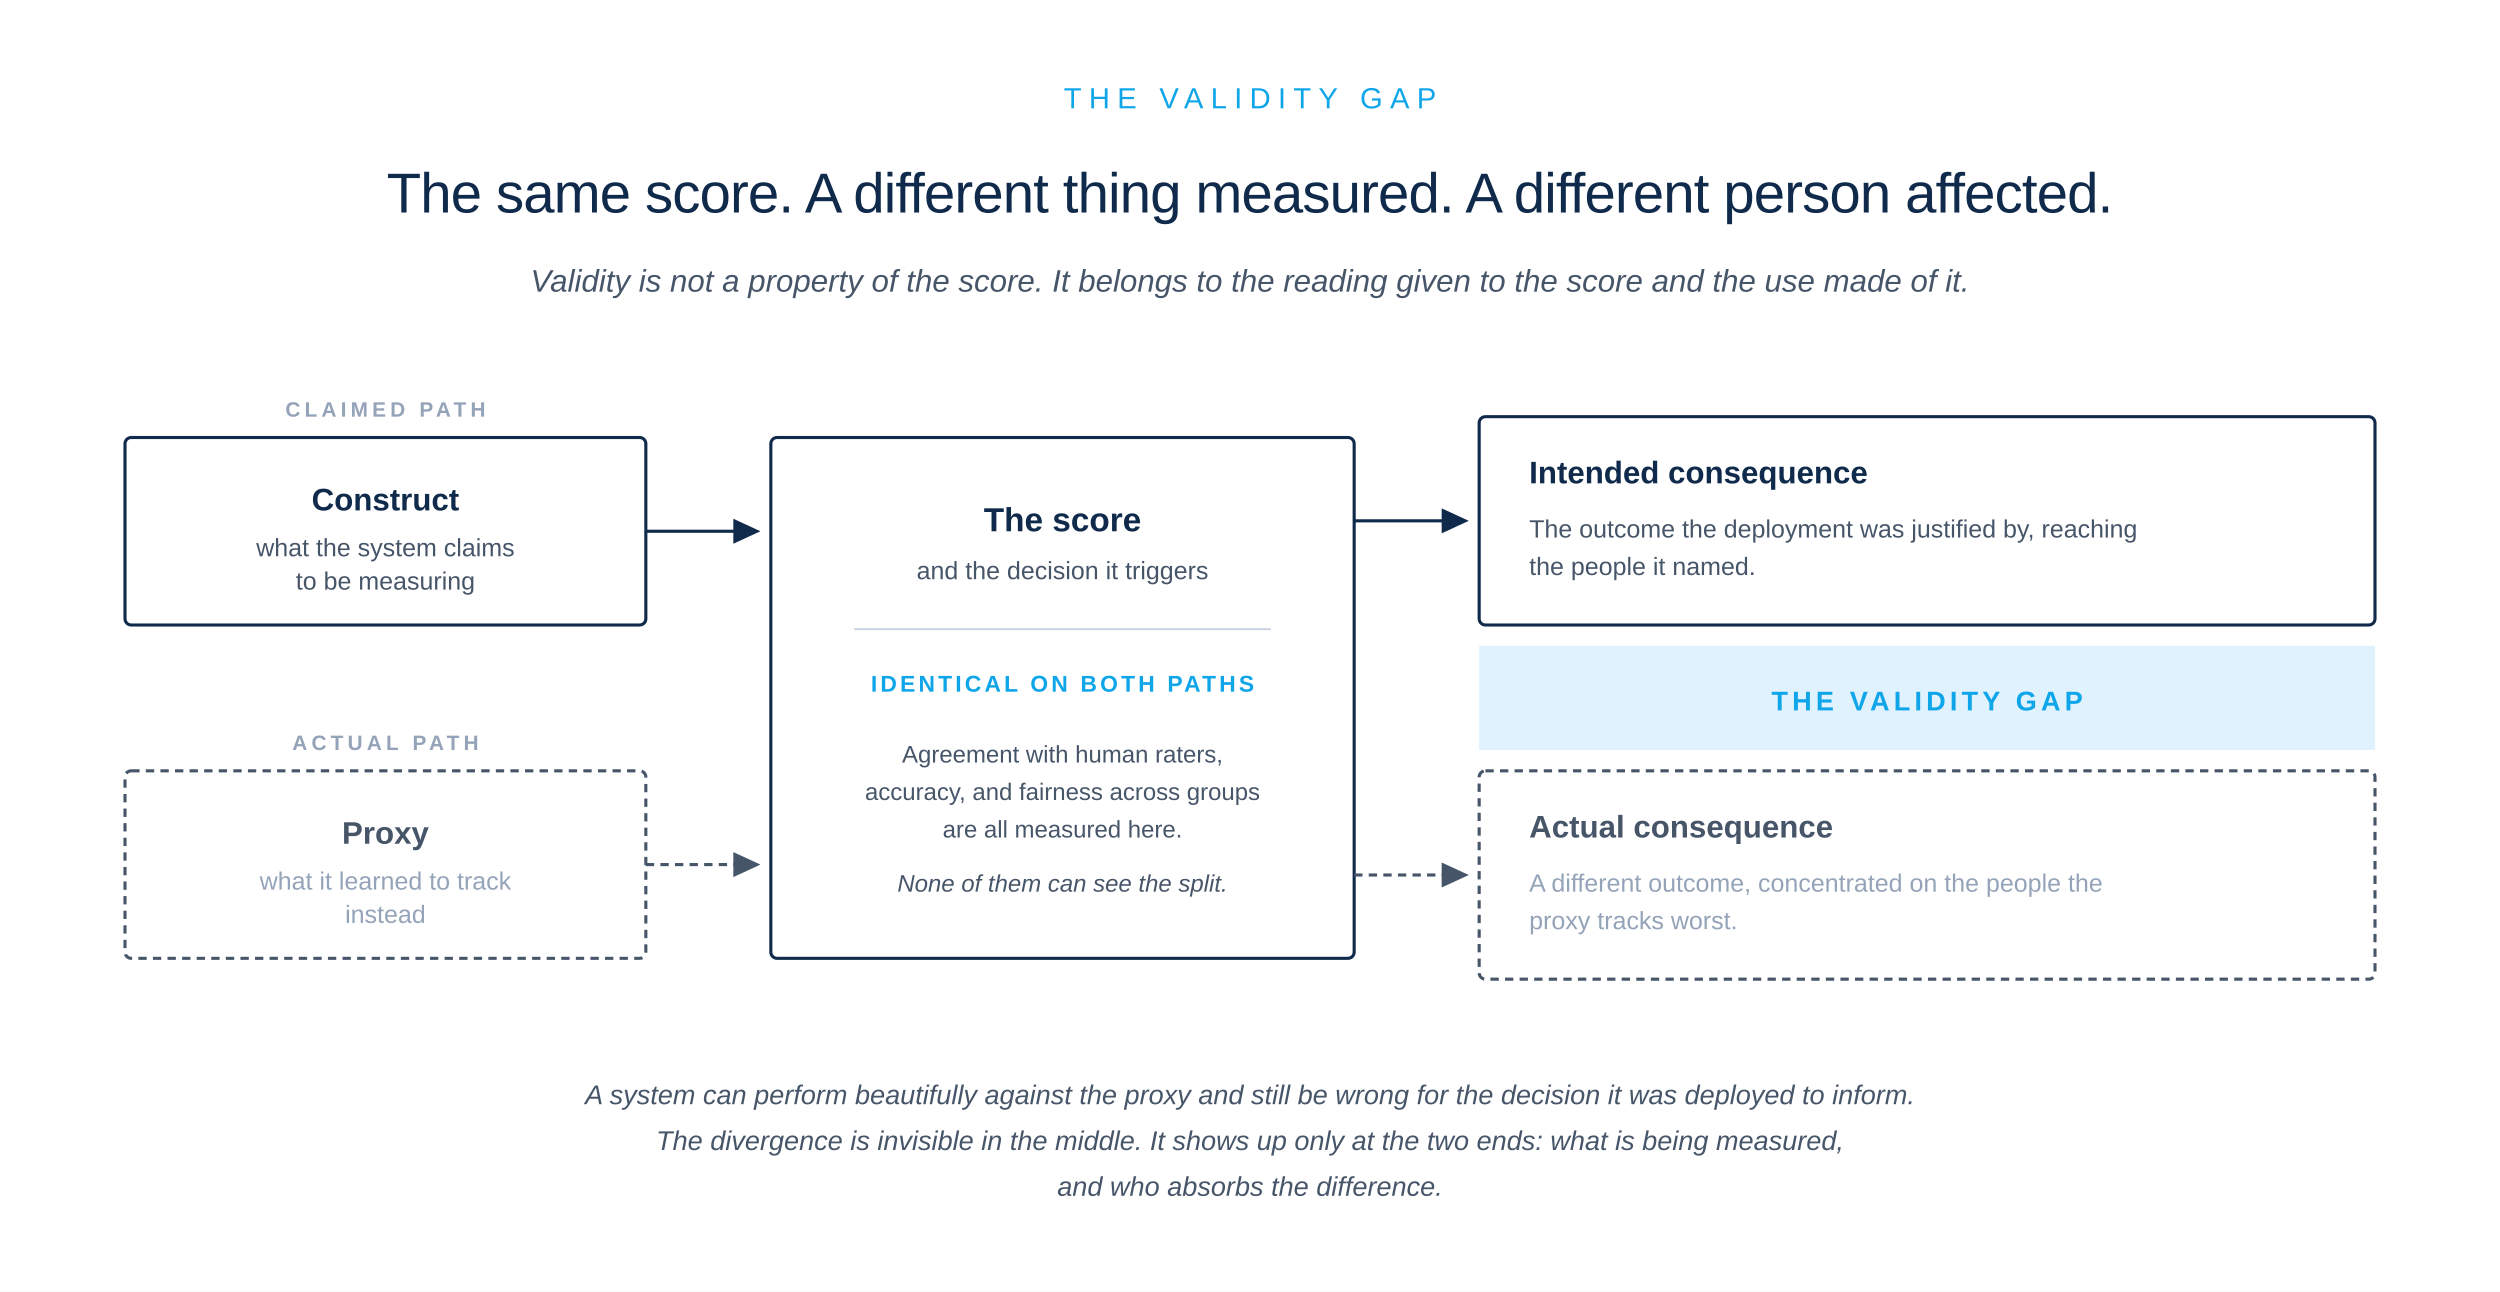
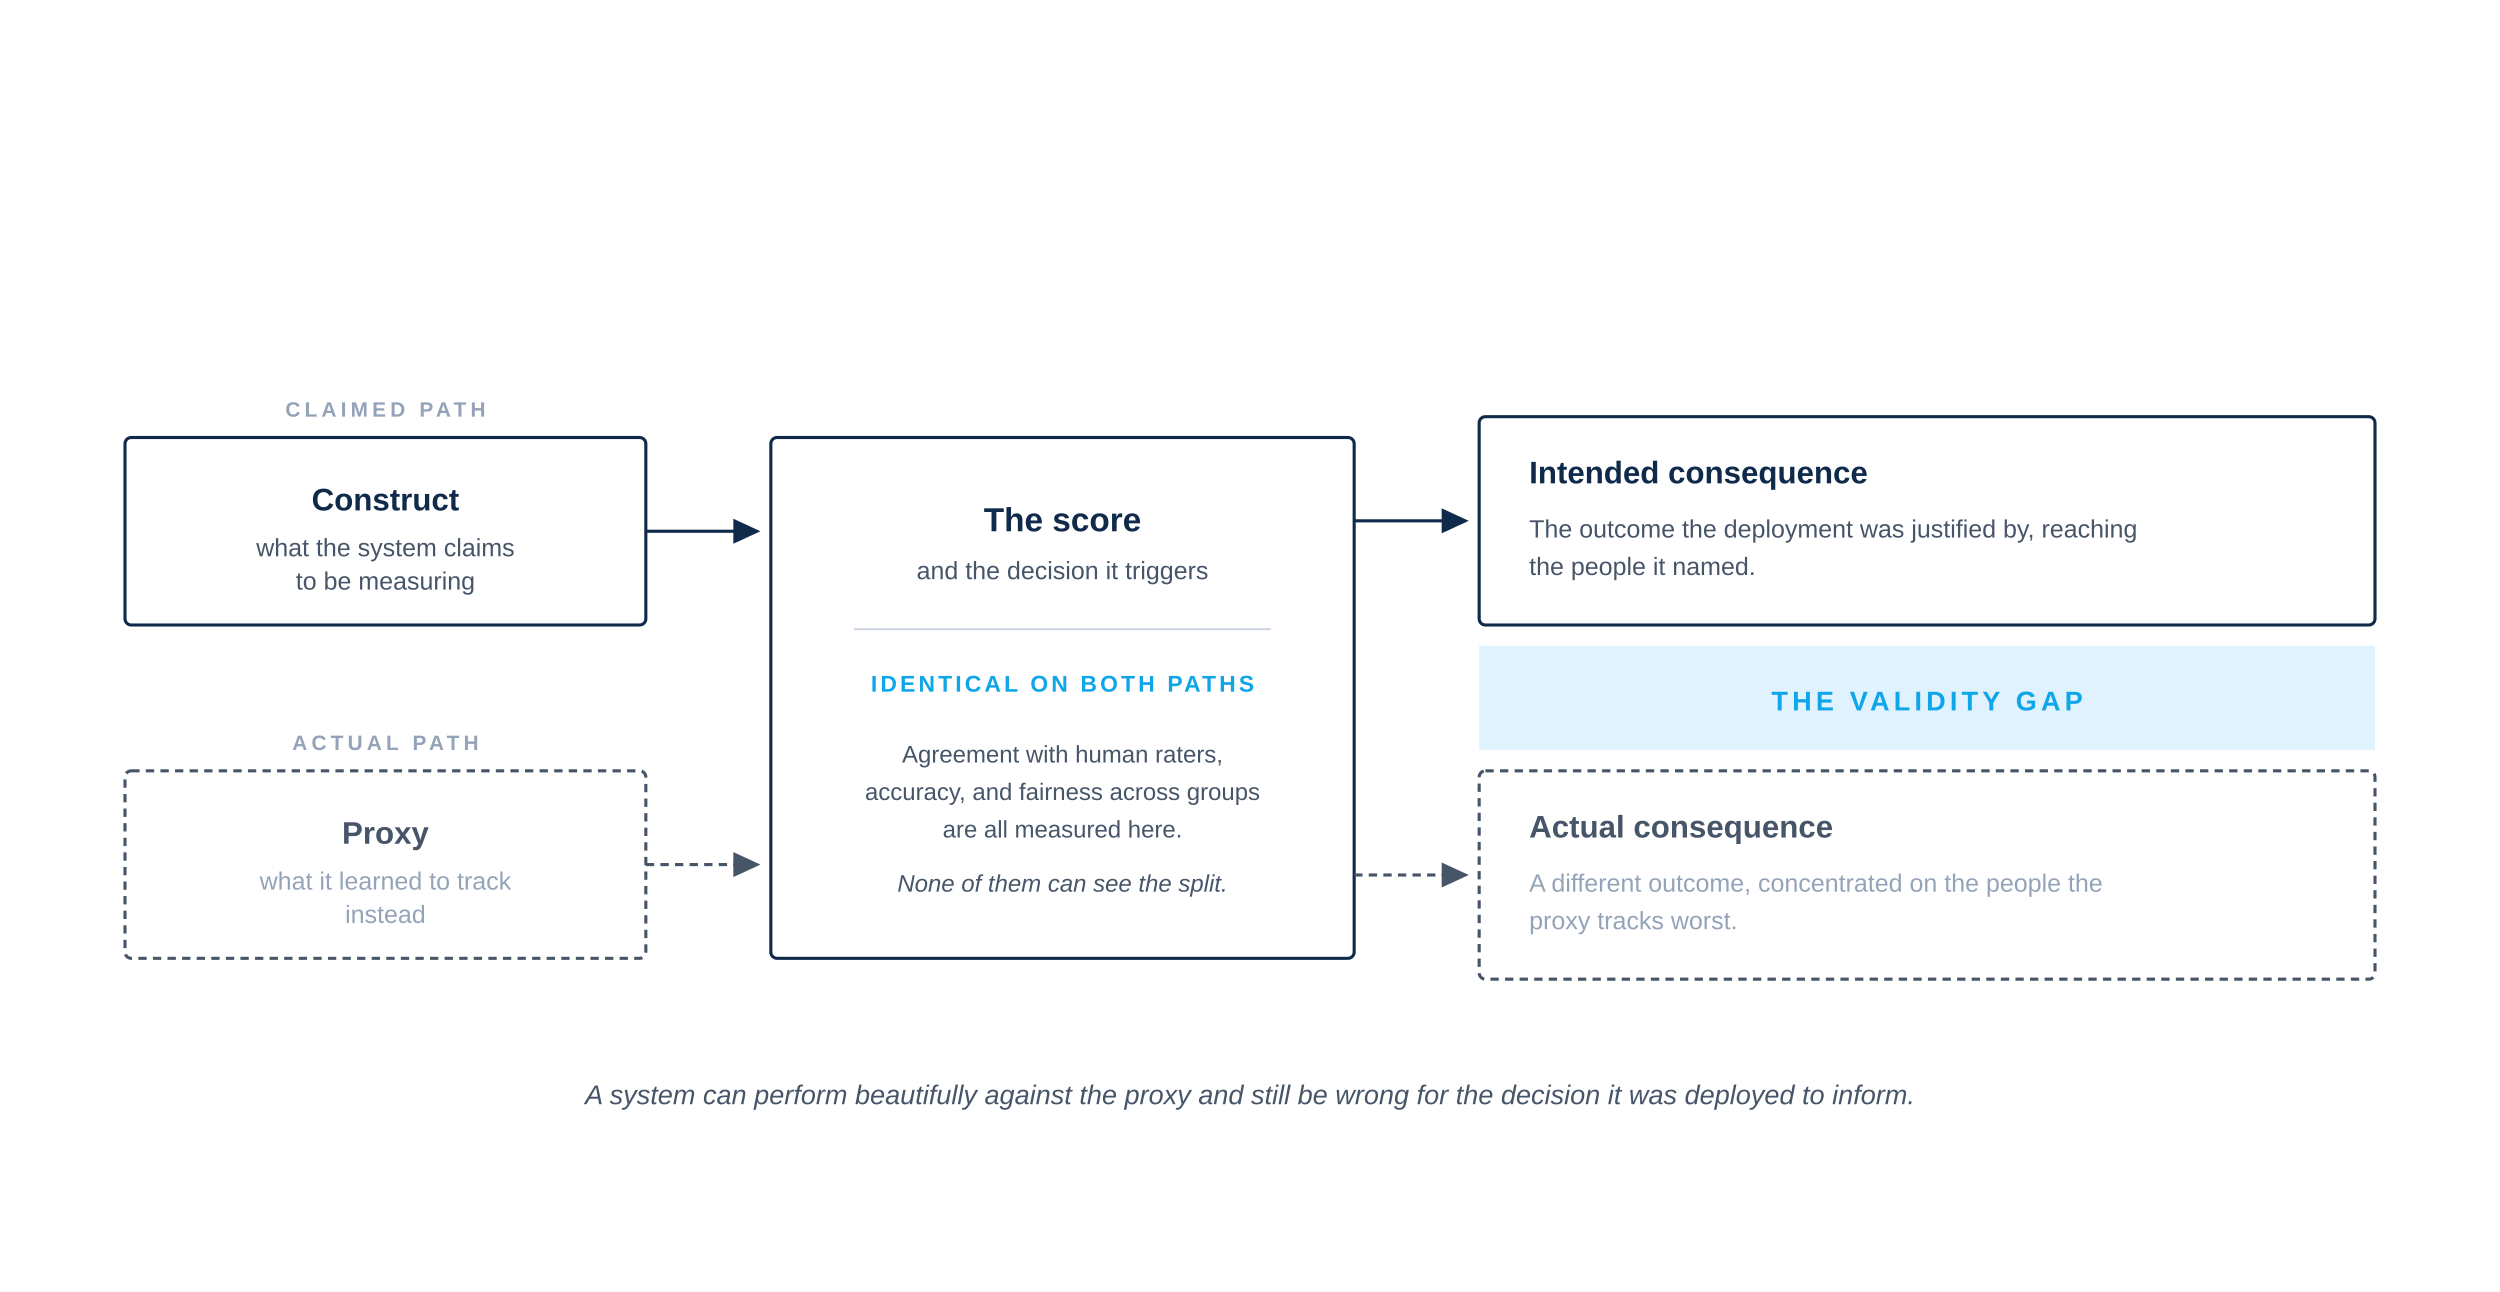
<svg xmlns="http://www.w3.org/2000/svg" viewBox="0 0 1200 620" role="img">
  <rect width="1200" height="620" fill="#FFFFFF" />
-   <text x="600" y="52" font-family="-apple-system, BlinkMacSystemFont, 'Helvetica Neue', Arial, sans-serif" font-size="14" font-weight="500" letter-spacing="3.5" fill="#0EA5E9" text-anchor="middle">THE VALIDITY GAP</text>
-   <text x="600" y="102" font-family="-apple-system, BlinkMacSystemFont, 'Helvetica Neue', Arial, sans-serif" font-size="27" font-weight="500" letter-spacing="-0.4" fill="#0F2A4A" text-anchor="middle">The same score. A different thing measured. A different person affected.</text>
-   <text x="600" y="140" font-family="-apple-system, BlinkMacSystemFont, 'Helvetica Neue', Arial, sans-serif" font-size="15" font-style="italic" fill="#475569" text-anchor="middle">Validity is not a property of the score. It belongs to the reading given to the score and the use made of it.</text>
  <text x="185" y="200" font-family="-apple-system, BlinkMacSystemFont, 'Helvetica Neue', Arial, sans-serif" font-size="10" font-weight="600" letter-spacing="2" fill="#94A3B8" text-anchor="middle">CLAIMED PATH</text>
  <rect x="60" y="210" width="250" height="90" fill="none" stroke="#0F2A4A" stroke-width="1.5" rx="3" />
  <text x="185" y="245" font-family="-apple-system, BlinkMacSystemFont, 'Helvetica Neue', Arial, sans-serif" font-size="15" font-weight="600" fill="#0F2A4A" text-anchor="middle">Construct</text>
  <text x="185" y="267" font-family="-apple-system, BlinkMacSystemFont, 'Helvetica Neue', Arial, sans-serif" font-size="12" fill="#475569" text-anchor="middle">what the system claims</text>
  <text x="185" y="283" font-family="-apple-system, BlinkMacSystemFont, 'Helvetica Neue', Arial, sans-serif" font-size="12" fill="#475569" text-anchor="middle">to be measuring</text>
  <text x="185" y="360" font-family="-apple-system, BlinkMacSystemFont, 'Helvetica Neue', Arial, sans-serif" font-size="10" font-weight="600" letter-spacing="2" fill="#94A3B8" text-anchor="middle">ACTUAL PATH</text>
  <rect x="60" y="370" width="250" height="90" fill="none" stroke="#475569" stroke-width="1.5" stroke-dasharray="4 3" rx="3" />
  <text x="185" y="405" font-family="-apple-system, BlinkMacSystemFont, 'Helvetica Neue', Arial, sans-serif" font-size="15" font-weight="600" fill="#475569" text-anchor="middle">Proxy</text>
  <text x="185" y="427" font-family="-apple-system, BlinkMacSystemFont, 'Helvetica Neue', Arial, sans-serif" font-size="12" fill="#94A3B8" text-anchor="middle">what it learned to track</text>
  <text x="185" y="443" font-family="-apple-system, BlinkMacSystemFont, 'Helvetica Neue', Arial, sans-serif" font-size="12" fill="#94A3B8" text-anchor="middle">instead</text>
  <line x1="310" y1="255" x2="356" y2="255" stroke="#0F2A4A" stroke-width="1.5" />
  <polygon points="352,249 365,255 352,261" fill="#0F2A4A" />
  <line x1="310" y1="415" x2="356" y2="415" stroke="#475569" stroke-width="1.5" stroke-dasharray="4 3" />
  <polygon points="352,409 365,415 352,421" fill="#475569" />
  <rect x="370" y="210" width="280" height="250" fill="none" stroke="#0F2A4A" stroke-width="1.5" rx="3" />
  <text x="510" y="255" font-family="-apple-system, BlinkMacSystemFont, 'Helvetica Neue', Arial, sans-serif" font-size="16" font-weight="600" fill="#0F2A4A" text-anchor="middle">The score</text>
  <text x="510" y="278" font-family="-apple-system, BlinkMacSystemFont, 'Helvetica Neue', Arial, sans-serif" font-size="12" fill="#475569" text-anchor="middle">and the decision it triggers</text>
  <line x1="410" y1="302" x2="610" y2="302" stroke="#CBD5E1" stroke-width="1" />
  <text x="510" y="332" font-family="-apple-system, BlinkMacSystemFont, 'Helvetica Neue', Arial, sans-serif" font-size="11" font-weight="600" letter-spacing="1.5" fill="#0EA5E9" text-anchor="middle">IDENTICAL ON BOTH PATHS</text>
  <text x="510" y="366" font-family="-apple-system, BlinkMacSystemFont, 'Helvetica Neue', Arial, sans-serif" font-size="11.5" fill="#475569" text-anchor="middle">Agreement with human raters,</text>
  <text x="510" y="384" font-family="-apple-system, BlinkMacSystemFont, 'Helvetica Neue', Arial, sans-serif" font-size="11.5" fill="#475569" text-anchor="middle">accuracy, and fairness across groups</text>
  <text x="510" y="402" font-family="-apple-system, BlinkMacSystemFont, 'Helvetica Neue', Arial, sans-serif" font-size="11.5" fill="#475569" text-anchor="middle">are all measured here.</text>
  <text x="510" y="428" font-family="-apple-system, BlinkMacSystemFont, 'Helvetica Neue', Arial, sans-serif" font-size="11.5" font-style="italic" fill="#475569" text-anchor="middle">None of them can see the split.</text>
  <line x1="650" y1="250" x2="696" y2="250" stroke="#0F2A4A" stroke-width="1.5" />
  <polygon points="692,244 705,250 692,256" fill="#0F2A4A" />
  <line x1="650" y1="420" x2="696" y2="420" stroke="#475569" stroke-width="1.5" stroke-dasharray="4 3" />
  <polygon points="692,414 705,420 692,426" fill="#475569" />
  <rect x="710" y="200" width="430" height="100" fill="none" stroke="#0F2A4A" stroke-width="1.5" rx="3" />
  <text x="734" y="232" font-family="-apple-system, BlinkMacSystemFont, 'Helvetica Neue', Arial, sans-serif" font-size="15" font-weight="600" fill="#0F2A4A">Intended consequence</text>
  <text x="734" y="258" font-family="-apple-system, BlinkMacSystemFont, 'Helvetica Neue', Arial, sans-serif" font-size="12" fill="#475569">The outcome the deployment was justified by, reaching</text>
  <text x="734" y="276" font-family="-apple-system, BlinkMacSystemFont, 'Helvetica Neue', Arial, sans-serif" font-size="12" fill="#475569">the people it named.</text>
  <rect x="710" y="310" width="430" height="50" fill="#E0F2FE" />
  <text x="925" y="341" font-family="-apple-system, BlinkMacSystemFont, 'Helvetica Neue', Arial, sans-serif" font-size="13" font-weight="600" letter-spacing="2" fill="#0EA5E9" text-anchor="middle">THE VALIDITY GAP</text>
  <rect x="710" y="370" width="430" height="100" fill="none" stroke="#475569" stroke-width="1.5" stroke-dasharray="4 3" rx="3" />
  <text x="734" y="402" font-family="-apple-system, BlinkMacSystemFont, 'Helvetica Neue', Arial, sans-serif" font-size="15" font-weight="600" fill="#475569">Actual consequence</text>
  <text x="734" y="428" font-family="-apple-system, BlinkMacSystemFont, 'Helvetica Neue', Arial, sans-serif" font-size="12" fill="#94A3B8">A different outcome, concentrated on the people the</text>
  <text x="734" y="446" font-family="-apple-system, BlinkMacSystemFont, 'Helvetica Neue', Arial, sans-serif" font-size="12" fill="#94A3B8">proxy tracks worst.</text>
  <text x="600" y="530" font-family="-apple-system, BlinkMacSystemFont, 'Helvetica Neue', Arial, sans-serif" font-size="13" font-style="italic" fill="#475569" text-anchor="middle">A system can perform beautifully against the proxy and still be wrong for the decision it was deployed to inform.</text>
-   <text x="600" y="552" font-family="-apple-system, BlinkMacSystemFont, 'Helvetica Neue', Arial, sans-serif" font-size="13" font-style="italic" fill="#475569" text-anchor="middle">The divergence is invisible in the middle. It shows up only at the two ends: what is being measured,</text>
-   <text x="600" y="574" font-family="-apple-system, BlinkMacSystemFont, 'Helvetica Neue', Arial, sans-serif" font-size="13" font-style="italic" fill="#475569" text-anchor="middle">and who absorbs the difference.</text>
</svg>
